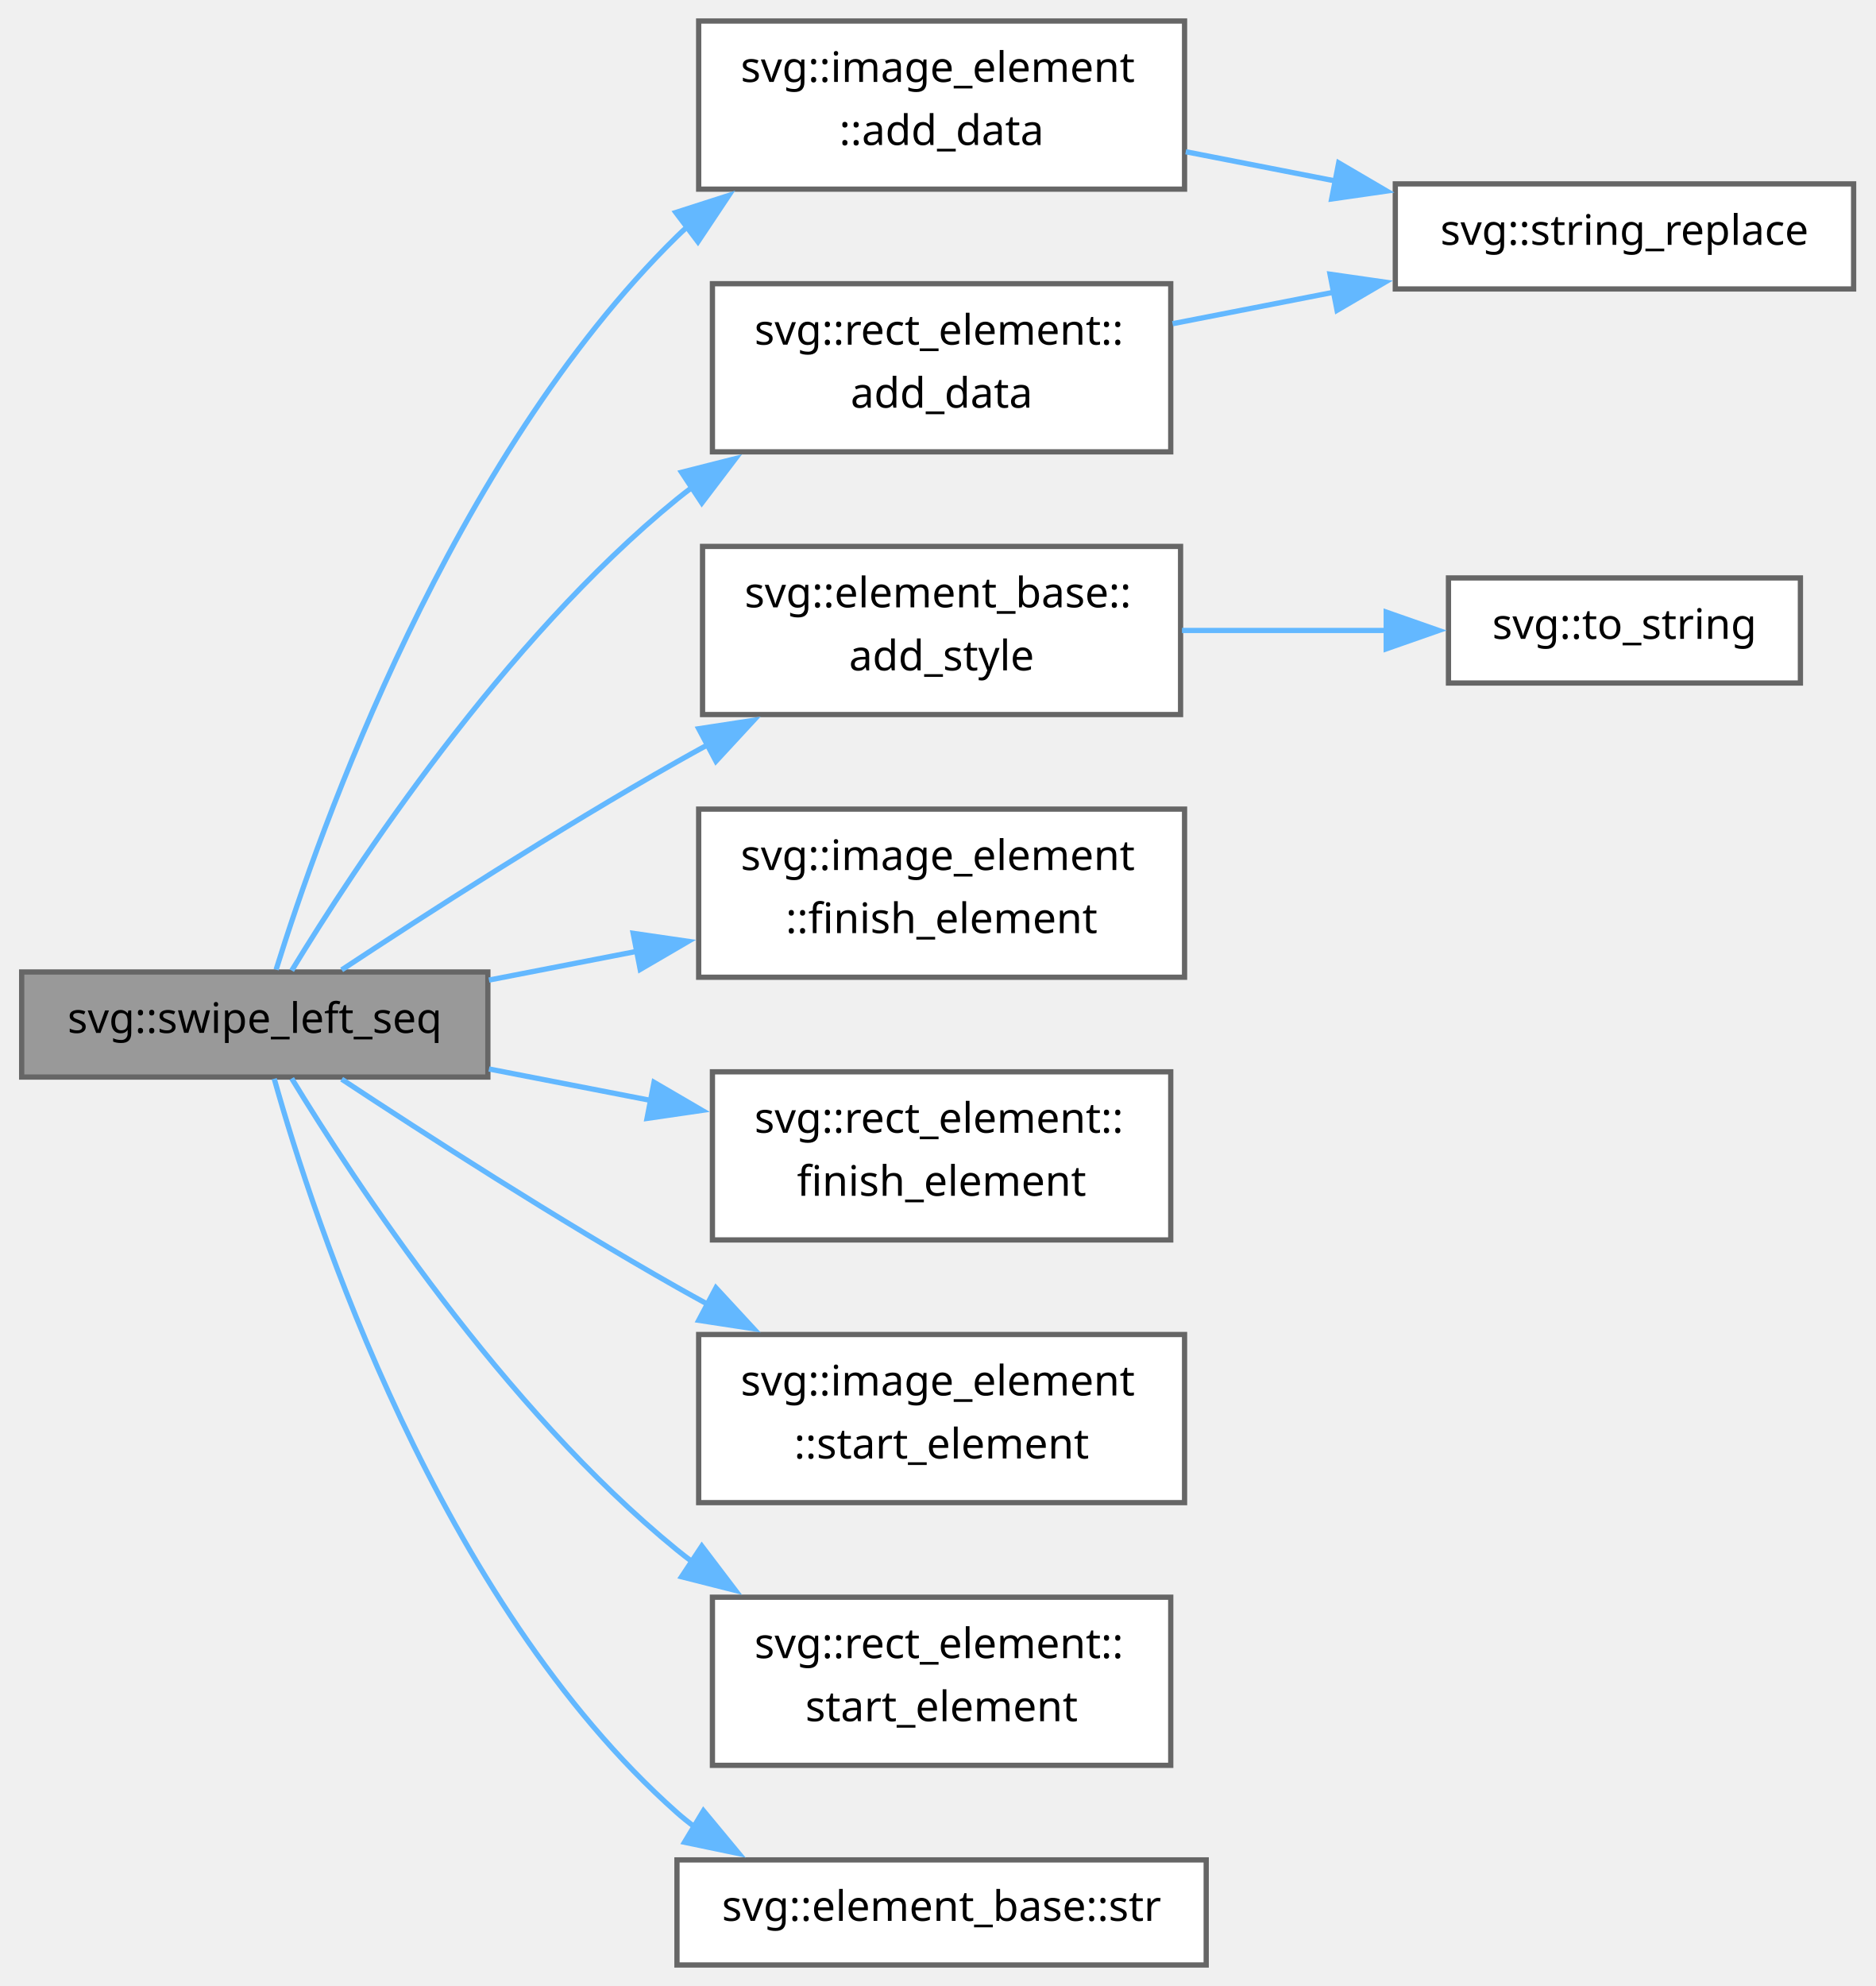
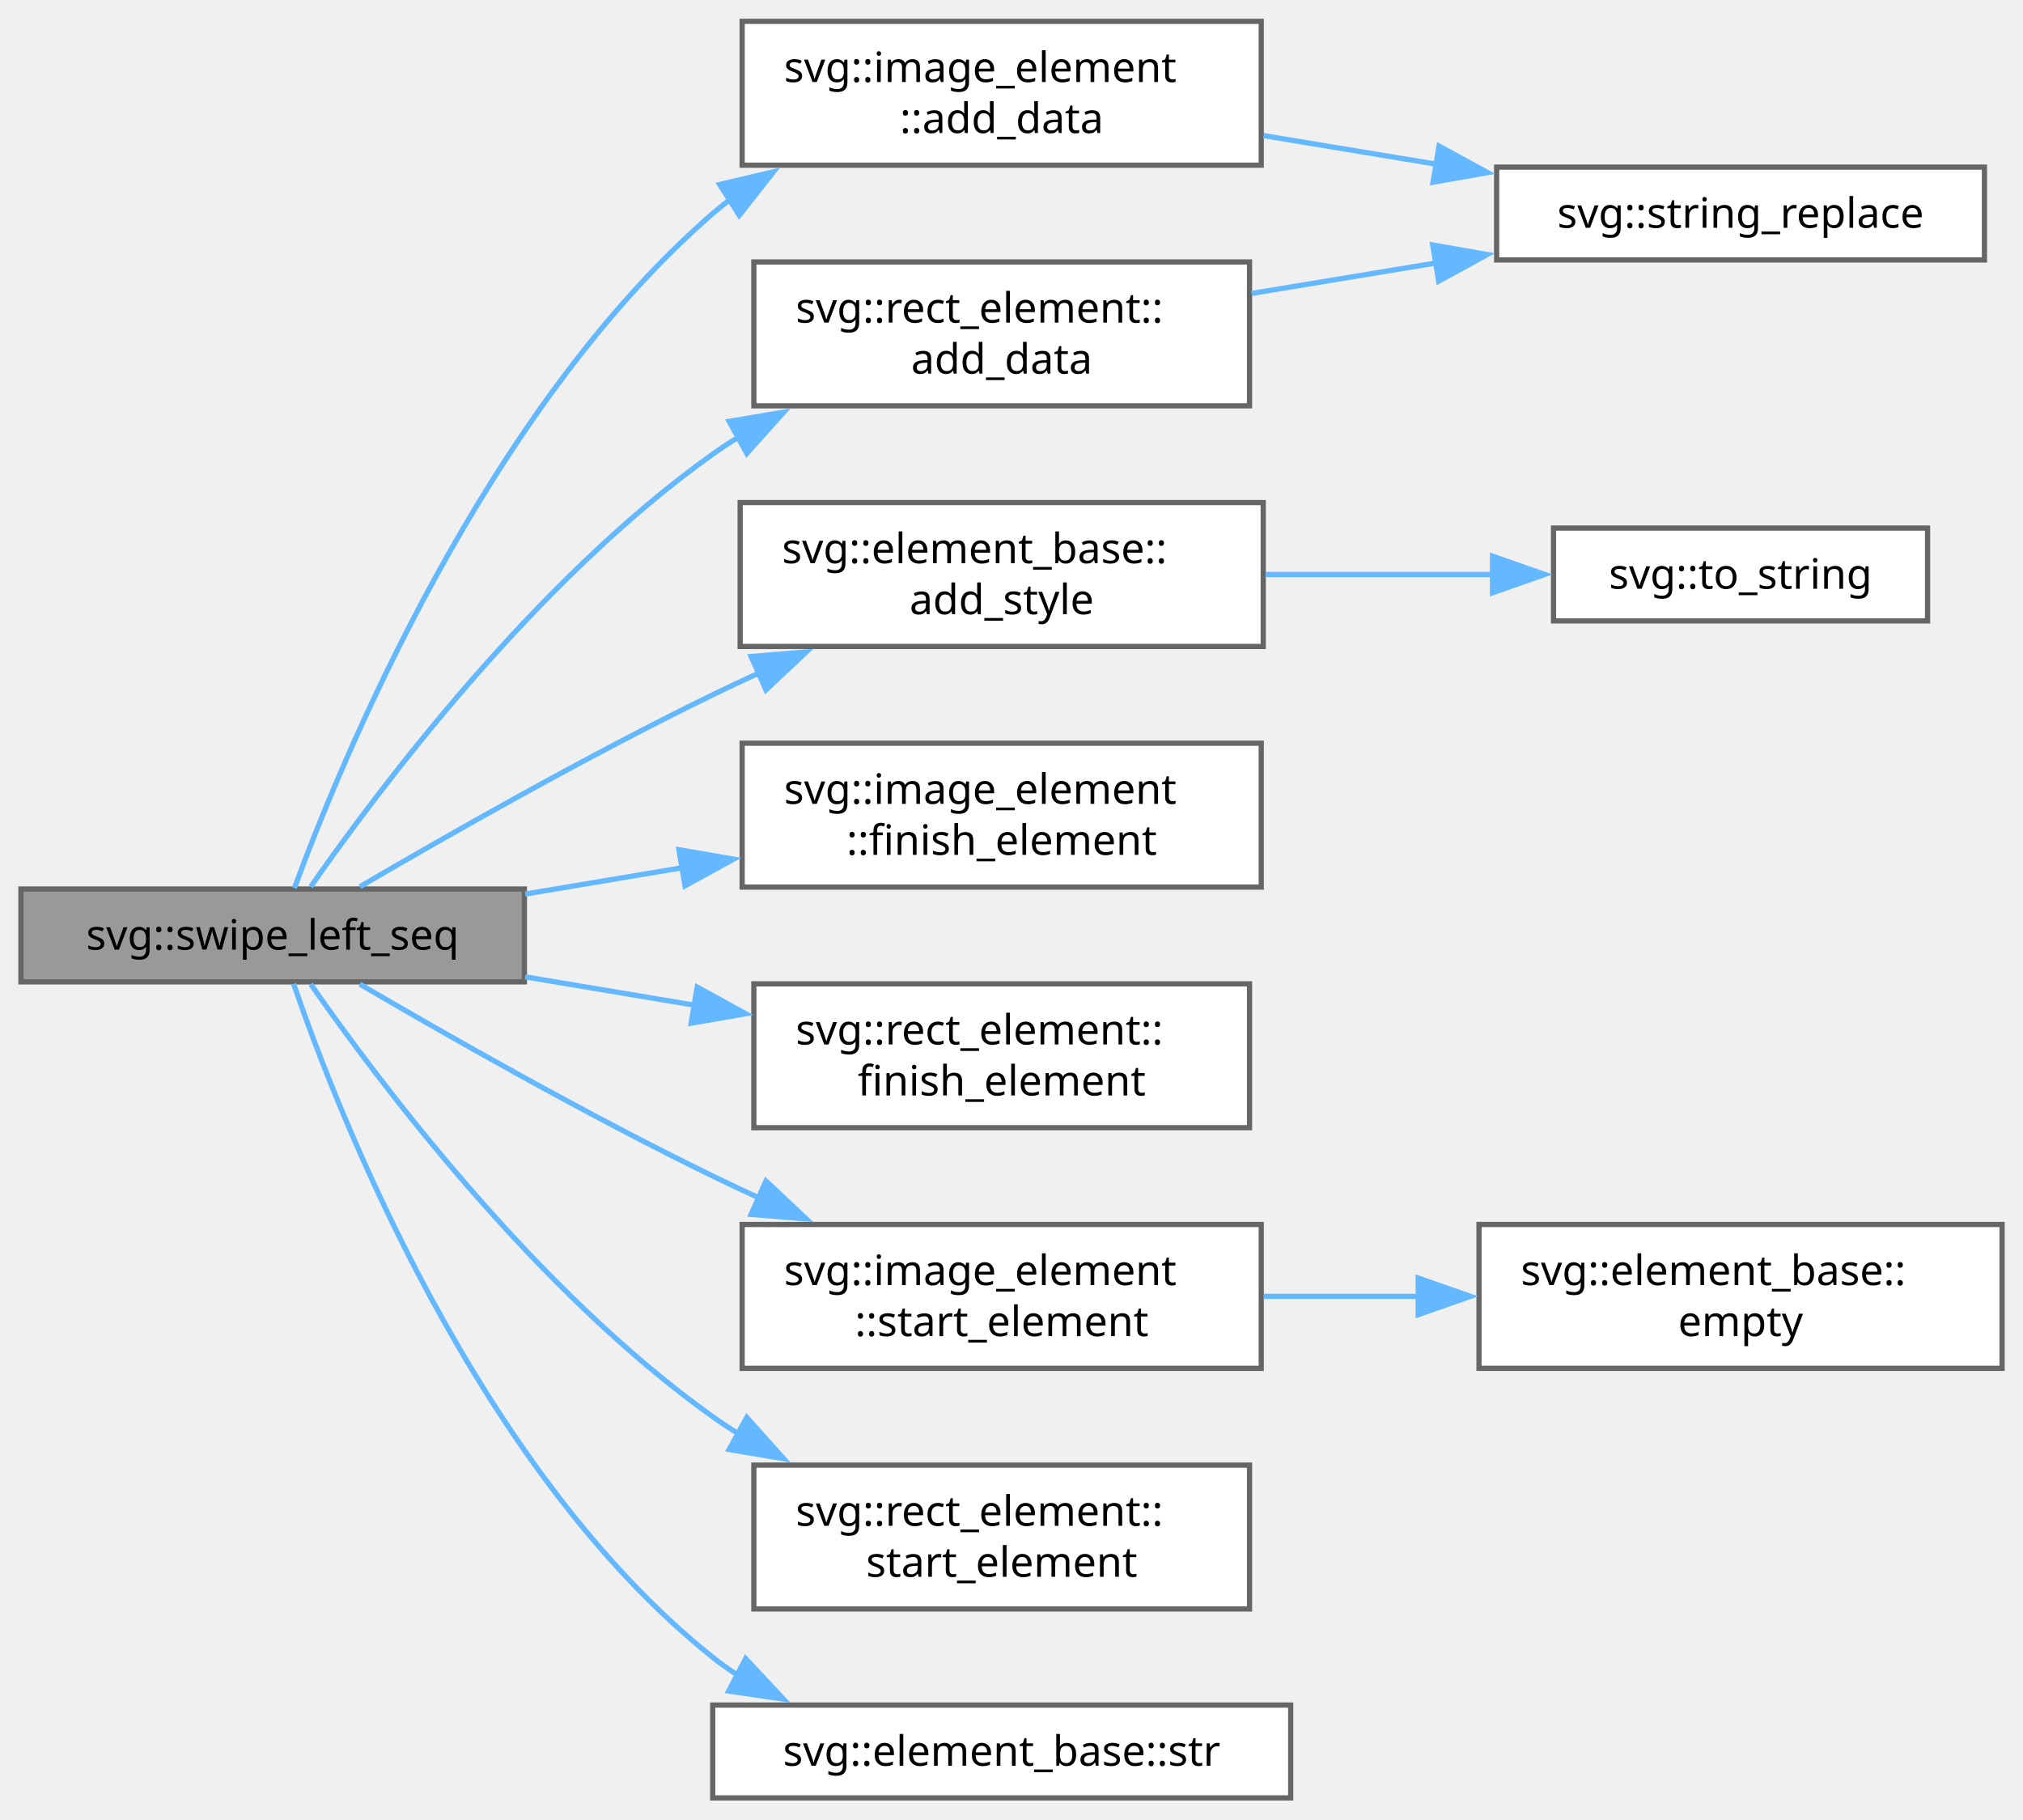
- <svg xmlns="http://www.w3.org/2000/svg" xmlns:xlink="http://www.w3.org/1999/xlink" width="357pt" height="378pt" viewBox="0.00 0.00 356.75 378.00">
-   <g id="graph0" class="graph" transform="scale(1 1) rotate(0) translate(4 374)">
+ <svg xmlns="http://www.w3.org/2000/svg" xmlns:xlink="http://www.w3.org/1999/xlink" width="387pt" height="348pt" viewBox="0.00 0.00 386.75 347.62">
+   <g id="graph0" class="graph" transform="scale(1 1) rotate(0) translate(4 343.62)">
    <g id="Node000001" class="node">
      <g id="a_Node000001">
        <a xlink:title="1 channel start with image, background color is klr each &quot;frame&quot; == string in returned strings has an...">
-           <polygon fill="#999999" stroke="#666666" points="88.75,-189 0,-189 0,-169 88.75,-169 88.75,-189" />
-           <text text-anchor="middle" x="44.38" y="-177.4" font-family="SourceSans" font-size="8.00">svg::swipe_left_seq</text>
+           <polygon fill="#999999" stroke="#666666" points="96.25,-173.75 0,-173.75 0,-156 96.25,-156 96.25,-173.75" />
+           <text text-anchor="middle" x="48.12" y="-162.15" font-family="SourceSans" font-size="8.00">svg::swipe_left_seq</text>
        </a>
      </g>
    </g>
    <g id="Node000002" class="node">
      <g id="a_Node000002">
        <a xlink:href="group__elements.html#abfa06ef3bc0a99045eac1a61c80ce46c" target="_top" xlink:title="Either serialize immediately (as below), or create data structure that adds data to data_vec and then...">
-           <polygon fill="white" stroke="#666666" points="221.38,-370 128.88,-370 128.88,-338 221.38,-338 221.38,-370" />
-           <text text-anchor="start" x="136.88" y="-358.4" font-family="SourceSans" font-size="8.00">svg::image_element</text>
-           <text text-anchor="middle" x="175.12" y="-346.4" font-family="SourceSans" font-size="8.00">::add_data</text>
+           <polygon fill="white" stroke="#666666" points="237.12,-339.62 137.88,-339.62 137.88,-312.12 237.12,-312.12 237.12,-339.62" />
+           <text text-anchor="start" x="145.88" y="-328.02" font-family="SourceSans" font-size="8.00">svg::image_element</text>
+           <text text-anchor="middle" x="187.5" y="-318.27" font-family="SourceSans" font-size="8.00">::add_data</text>
        </a>
      </g>
    </g>
    <g id="edge1_Node000001_Node000002" class="edge">
      <g id="a_edge1_Node000001_Node000002">
        <a xlink:title=" ">
-           <path fill="none" stroke="#63b8ff" d="M48.44,-189.45C56.68,-215.95 81.66,-286.68 124.75,-329 125.37,-329.61 126,-330.2 126.65,-330.78" />
-           <polygon fill="#63b8ff" stroke="#63b8ff" points="124.53,-333.56 134.62,-336.8 128.74,-327.98 124.53,-333.56" />
+           <path fill="none" stroke="#63b8ff" d="M52.29,-173.94C61.16,-198.12 88.53,-264.93 132.25,-302.88 133.34,-303.82 134.47,-304.73 135.63,-305.6" />
+           <polygon fill="#63b8ff" stroke="#63b8ff" points="133.57,-308.43 143.88,-310.86 137.33,-302.53 133.57,-308.43" />
        </a>
      </g>
    </g>
    <g id="Node000004" class="node">
      <g id="a_Node000004">
        <a xlink:href="group__elements.html#a1dd6663d882fb5dd14a47462a77f351b" target="_top" xlink:title="Either serialize immediately (as below), or create data structure that adds data to data_vec and then...">
-           <polygon fill="white" stroke="#666666" points="218.75,-320 131.5,-320 131.5,-288 218.75,-288 218.75,-320" />
-           <text text-anchor="start" x="139.5" y="-308.4" font-family="SourceSans" font-size="8.00">svg::rect_element::</text>
-           <text text-anchor="middle" x="175.12" y="-296.4" font-family="SourceSans" font-size="8.00">add_data</text>
+           <polygon fill="white" stroke="#666666" points="234.88,-293.62 140.12,-293.62 140.12,-266.12 234.88,-266.12 234.88,-293.62" />
+           <text text-anchor="start" x="148.12" y="-282.02" font-family="SourceSans" font-size="8.00">svg::rect_element::</text>
+           <text text-anchor="middle" x="187.5" y="-272.27" font-family="SourceSans" font-size="8.00">add_data</text>
        </a>
      </g>
    </g>
    <g id="edge3_Node000001_Node000004" class="edge">
      <g id="a_edge3_Node000001_Node000004">
        <a xlink:title=" ">
-           <path fill="none" stroke="#63b8ff" d="M51.41,-189.27C63.32,-208.85 91.6,-251.96 124.75,-279 125.7,-279.77 126.68,-280.53 127.68,-281.28" />
-           <polygon fill="#63b8ff" stroke="#63b8ff" points="125.62,-284.11 135.89,-286.71 129.48,-278.27 125.62,-284.11" />
+           <path fill="none" stroke="#63b8ff" d="M55.4,-174.19C68.03,-192.31 98.23,-232.66 132.25,-256.88 133.83,-258 135.46,-259.08 137.15,-260.12" />
+           <polygon fill="#63b8ff" stroke="#63b8ff" points="135.39,-263.15 145.84,-264.91 138.77,-257.02 135.39,-263.15" />
        </a>
      </g>
    </g>
    <g id="Node000005" class="node">
      <g id="a_Node000005">
        <a xlink:href="group__elements.html#a238b38ca99a1cf6c2baf80c8e4338d99" target="_top" xlink:title=" ">
-           <polygon fill="white" stroke="#666666" points="220.62,-270 129.62,-270 129.62,-238 220.62,-238 220.62,-270" />
-           <text text-anchor="start" x="137.62" y="-258.4" font-family="SourceSans" font-size="8.00">svg::element_base::</text>
-           <text text-anchor="middle" x="175.12" y="-246.4" font-family="SourceSans" font-size="8.00">add_style</text>
+           <polygon fill="white" stroke="#666666" points="237.5,-247.62 137.5,-247.62 137.5,-220.12 237.5,-220.12 237.5,-247.62" />
+           <text text-anchor="start" x="145.5" y="-236.03" font-family="SourceSans" font-size="8.00">svg::element_base::</text>
+           <text text-anchor="middle" x="187.5" y="-226.28" font-family="SourceSans" font-size="8.00">add_style</text>
        </a>
      </g>
    </g>
    <g id="edge5_Node000001_Node000005" class="edge">
      <g id="a_edge5_Node000001_Node000005">
        <a xlink:title=" ">
-           <path fill="none" stroke="#63b8ff" d="M60.92,-189.4C76.74,-199.84 102.08,-216.16 124.75,-229 126.66,-230.08 128.63,-231.17 130.62,-232.26" />
-           <polygon fill="#63b8ff" stroke="#63b8ff" points="128.89,-235.3 139.36,-236.9 132.17,-229.12 128.89,-235.3" />
+           <path fill="none" stroke="#63b8ff" d="M64.8,-174.19C81.32,-183.86 108.23,-199.18 132.25,-210.88 135.14,-212.28 138.13,-213.69 141.17,-215.08" />
+           <polygon fill="#63b8ff" stroke="#63b8ff" points="139.59,-218.2 150.15,-219.07 142.43,-211.81 139.59,-218.2" />
        </a>
      </g>
    </g>
    <g id="Node000007" class="node">
      <g id="a_Node000007">
        <a xlink:href="group__elements.html#gad9598e7ef20232bf2eb3e5ed14a4848d" target="_top" xlink:title=" ">
-           <polygon fill="white" stroke="#666666" points="221.38,-220 128.88,-220 128.88,-188 221.38,-188 221.38,-220" />
-           <text text-anchor="start" x="136.88" y="-208.4" font-family="SourceSans" font-size="8.00">svg::image_element</text>
-           <text text-anchor="middle" x="175.12" y="-196.4" font-family="SourceSans" font-size="8.00">::finish_element</text>
+           <polygon fill="white" stroke="#666666" points="237.12,-201.62 137.88,-201.62 137.88,-174.12 237.12,-174.12 237.12,-201.62" />
+           <text text-anchor="start" x="145.88" y="-190.03" font-family="SourceSans" font-size="8.00">svg::image_element</text>
+           <text text-anchor="middle" x="187.5" y="-180.28" font-family="SourceSans" font-size="8.00">::finish_element</text>
        </a>
      </g>
    </g>
    <g id="edge7_Node000001_Node000007" class="edge">
      <g id="a_edge7_Node000001_Node000007">
        <a xlink:title=" ">
-           <path fill="none" stroke="#63b8ff" d="M88.96,-187.46C98.09,-189.24 107.83,-191.13 117.36,-192.98" />
-           <polygon fill="#63b8ff" stroke="#63b8ff" points="116.41,-196.36 126.9,-194.83 117.75,-189.49 116.41,-196.36" />
+           <path fill="none" stroke="#63b8ff" d="M96.4,-172.79C106.1,-174.41 116.43,-176.14 126.51,-177.83" />
+           <polygon fill="#63b8ff" stroke="#63b8ff" points="125.8,-181.26 136.24,-179.46 126.96,-174.36 125.8,-181.26" />
        </a>
      </g>
    </g>
    <g id="Node000008" class="node">
      <g id="a_Node000008">
        <a xlink:href="group__elements.html#gad01750ac554c6bd6871a930c90e17a04" target="_top" xlink:title=" ">
-           <polygon fill="white" stroke="#666666" points="218.75,-170 131.5,-170 131.5,-138 218.75,-138 218.75,-170" />
-           <text text-anchor="start" x="139.5" y="-158.4" font-family="SourceSans" font-size="8.00">svg::rect_element::</text>
-           <text text-anchor="middle" x="175.12" y="-146.4" font-family="SourceSans" font-size="8.00">finish_element</text>
+           <polygon fill="white" stroke="#666666" points="234.88,-155.62 140.12,-155.62 140.12,-128.12 234.88,-128.12 234.88,-155.62" />
+           <text text-anchor="start" x="148.12" y="-144.03" font-family="SourceSans" font-size="8.00">svg::rect_element::</text>
+           <text text-anchor="middle" x="187.5" y="-134.28" font-family="SourceSans" font-size="8.00">finish_element</text>
        </a>
      </g>
    </g>
    <g id="edge8_Node000001_Node000008" class="edge">
      <g id="a_edge8_Node000001_Node000008">
        <a xlink:title=" ">
-           <path fill="none" stroke="#63b8ff" d="M88.96,-170.54C98.93,-168.6 109.64,-166.52 119.98,-164.51" />
-           <polygon fill="#63b8ff" stroke="#63b8ff" points="120.38,-168 129.53,-162.66 119.05,-161.13 120.38,-168" />
+           <path fill="none" stroke="#63b8ff" d="M96.4,-156.96C106.89,-155.2 118.11,-153.33 128.95,-151.51" />
+           <polygon fill="#63b8ff" stroke="#63b8ff" points="129.29,-155 138.57,-149.9 128.13,-148.1 129.29,-155" />
        </a>
      </g>
    </g>
    <g id="Node000009" class="node">
      <g id="a_Node000009">
-         <a xlink:href="group__elements.html#a2dc9aa02a38e4510a6b5bb6e8d17a1f5" target="_top" xlink:title=" ">
-           <polygon fill="white" stroke="#666666" points="221.38,-120 128.88,-120 128.88,-88 221.38,-88 221.38,-120" />
-           <text text-anchor="start" x="136.88" y="-108.4" font-family="SourceSans" font-size="8.00">svg::image_element</text>
-           <text text-anchor="middle" x="175.12" y="-96.4" font-family="SourceSans" font-size="8.00">::start_element</text>
+         <a xlink:href="group__elements.html#af55d63d69abb6ef89ee0460a936085a7" target="_top" xlink:title=" ">
+           <polygon fill="white" stroke="#666666" points="237.12,-109.62 137.88,-109.62 137.88,-82.12 237.12,-82.12 237.12,-109.62" />
+           <text text-anchor="start" x="145.88" y="-98.03" font-family="SourceSans" font-size="8.00">svg::image_element</text>
+           <text text-anchor="middle" x="187.5" y="-88.28" font-family="SourceSans" font-size="8.00">::start_element</text>
        </a>
      </g>
    </g>
    <g id="edge9_Node000001_Node000009" class="edge">
      <g id="a_edge9_Node000001_Node000009">
        <a xlink:title=" ">
-           <path fill="none" stroke="#63b8ff" d="M60.92,-168.6C76.74,-158.16 102.08,-141.84 124.75,-129 126.66,-127.92 128.63,-126.83 130.62,-125.74" />
-           <polygon fill="#63b8ff" stroke="#63b8ff" points="132.17,-128.88 139.36,-121.1 128.89,-122.7 132.17,-128.88" />
-         </a>
-       </g>
-     </g>
-     <g id="Node000010" class="node">
-       <g id="a_Node000010">
-         <a xlink:href="group__elements.html#a1e0ed5e9dfe1244317a87d7e6774348b" target="_top" xlink:title=" ">
-           <polygon fill="white" stroke="#666666" points="218.75,-70 131.5,-70 131.5,-38 218.75,-38 218.75,-70" />
-           <text text-anchor="start" x="139.5" y="-58.4" font-family="SourceSans" font-size="8.00">svg::rect_element::</text>
-           <text text-anchor="middle" x="175.12" y="-46.4" font-family="SourceSans" font-size="8.00">start_element</text>
-         </a>
-       </g>
-     </g>
-     <g id="edge10_Node000001_Node000010" class="edge">
-       <g id="a_edge10_Node000001_Node000010">
-         <a xlink:title=" ">
-           <path fill="none" stroke="#63b8ff" d="M51.41,-168.73C63.32,-149.15 91.6,-106.04 124.75,-79 125.7,-78.23 126.68,-77.47 127.68,-76.72" />
-           <polygon fill="#63b8ff" stroke="#63b8ff" points="129.48,-79.73 135.89,-71.29 125.62,-73.89 129.48,-79.73" />
+           <path fill="none" stroke="#63b8ff" d="M64.8,-155.56C81.32,-145.89 108.23,-130.57 132.25,-118.88 135.14,-117.47 138.13,-116.06 141.17,-114.67" />
+           <polygon fill="#63b8ff" stroke="#63b8ff" points="142.43,-117.94 150.15,-110.68 139.59,-111.55 142.43,-117.94" />
        </a>
      </g>
    </g>
    <g id="Node000011" class="node">
      <g id="a_Node000011">
-         <a xlink:href="group__elements.html#ad893ef9c13a15464c96d8a85c08af30f" target="_top" xlink:title=" ">
-           <polygon fill="white" stroke="#666666" points="225.5,-20 124.75,-20 124.75,0 225.5,0 225.5,-20" />
-           <text text-anchor="middle" x="175.12" y="-8.4" font-family="SourceSans" font-size="8.00">svg::element_base::str</text>
+         <a xlink:href="group__elements.html#a1e0ed5e9dfe1244317a87d7e6774348b" target="_top" xlink:title=" ">
+           <polygon fill="white" stroke="#666666" points="234.88,-63.62 140.12,-63.62 140.12,-36.12 234.88,-36.12 234.88,-63.62" />
+           <text text-anchor="start" x="148.12" y="-52.02" font-family="SourceSans" font-size="8.00">svg::rect_element::</text>
+           <text text-anchor="middle" x="187.5" y="-42.27" font-family="SourceSans" font-size="8.00">start_element</text>
        </a>
      </g>
    </g>
    <g id="edge11_Node000001_Node000011" class="edge">
      <g id="a_edge11_Node000001_Node000011">
        <a xlink:title=" ">
-           <path fill="none" stroke="#63b8ff" d="M48.08,-168.68C55.62,-141.86 79.35,-69.28 124.75,-29 125.83,-28.04 126.97,-27.13 128.15,-26.26" />
-           <polygon fill="#63b8ff" stroke="#63b8ff" points="129.79,-29.35 136.55,-21.2 126.18,-23.36 129.79,-29.35" />
+           <path fill="none" stroke="#63b8ff" d="M55.4,-155.56C68.03,-137.44 98.23,-97.09 132.25,-72.88 133.83,-71.75 135.46,-70.67 137.15,-69.63" />
+           <polygon fill="#63b8ff" stroke="#63b8ff" points="138.77,-72.73 145.84,-64.84 135.39,-66.6 138.77,-72.73" />
+         </a>
+       </g>
+     </g>
+     <g id="Node000012" class="node">
+       <g id="a_Node000012">
+         <a xlink:href="group__elements.html#ad893ef9c13a15464c96d8a85c08af30f" target="_top" xlink:title=" ">
+           <polygon fill="white" stroke="#666666" points="242.75,-17.75 132.25,-17.75 132.25,0 242.75,0 242.75,-17.75" />
+           <text text-anchor="middle" x="187.5" y="-6.15" font-family="SourceSans" font-size="8.00">svg::element_base::str</text>
+         </a>
+       </g>
+     </g>
+     <g id="edge12_Node000001_Node000012" class="edge">
+       <g id="a_edge12_Node000001_Node000012">
+         <a xlink:title=" ">
+           <path fill="none" stroke="#63b8ff" d="M52.13,-155.62C60.59,-130.94 87.03,-63.03 132.25,-26.88 133.77,-25.66 135.37,-24.53 137.04,-23.47" />
+           <polygon fill="#63b8ff" stroke="#63b8ff" points="138.55,-26.63 145.79,-18.89 135.3,-20.43 138.55,-26.63" />
        </a>
      </g>
    </g>
    <g id="Node000003" class="node">
      <g id="a_Node000003">
        <a xlink:href="namespacesvg.html#a48ac748e89e22789d1772326a98dd7b6" target="_top" xlink:title=" ">
-           <polygon fill="white" stroke="#666666" points="348.75,-339 261.5,-339 261.5,-319 348.75,-319 348.75,-339" />
-           <text text-anchor="middle" x="305.12" y="-327.4" font-family="SourceSans" font-size="8.00">svg::string_replace</text>
+           <polygon fill="white" stroke="#666666" points="375.38,-311.75 282.12,-311.75 282.12,-294 375.38,-294 375.38,-311.75" />
+           <text text-anchor="middle" x="328.75" y="-300.15" font-family="SourceSans" font-size="8.00">svg::string_replace</text>
        </a>
      </g>
    </g>
    <g id="edge2_Node000002_Node000003" class="edge">
      <g id="a_edge2_Node000002_Node000003">
        <a xlink:title=" ">
-           <path fill="none" stroke="#63b8ff" d="M221.61,-345.12C230.91,-343.3 240.78,-341.37 250.33,-339.51" />
-           <polygon fill="#63b8ff" stroke="#63b8ff" points="250.72,-343 259.87,-337.64 249.38,-336.13 250.72,-343" />
+           <path fill="none" stroke="#63b8ff" d="M237.59,-317.77C248.29,-316 259.69,-314.12 270.66,-312.3" />
+           <polygon fill="#63b8ff" stroke="#63b8ff" points="271.11,-315.78 280.4,-310.7 269.97,-308.87 271.11,-315.78" />
        </a>
      </g>
    </g>
    <g id="edge4_Node000004_Node000003" class="edge">
      <g id="a_edge4_Node000004_Node000003">
        <a xlink:title=" ">
-           <path fill="none" stroke="#63b8ff" d="M219.1,-312.39C229.02,-314.33 239.7,-316.42 250.03,-318.43" />
-           <polygon fill="#63b8ff" stroke="#63b8ff" points="249.07,-321.81 259.56,-320.3 250.41,-314.94 249.07,-321.81" />
+           <path fill="none" stroke="#63b8ff" d="M235.26,-287.6C246.63,-289.48 258.92,-291.51 270.72,-293.46" />
+           <polygon fill="#63b8ff" stroke="#63b8ff" points="269.9,-296.87 280.33,-295.04 271.04,-289.96 269.9,-296.87" />
        </a>
      </g>
    </g>
    <g id="Node000006" class="node">
      <g id="a_Node000006">
        <a xlink:href="namespacesvg.html#a36b1c48ad4601b205790e3772ad0a7b6" target="_top" xlink:title=" ">
-           <polygon fill="white" stroke="#666666" points="338.62,-264 271.62,-264 271.62,-244 338.62,-244 338.62,-264" />
-           <text text-anchor="middle" x="305.12" y="-252.4" font-family="SourceSans" font-size="8.00">svg::to_string</text>
+           <polygon fill="white" stroke="#666666" points="364.5,-242.75 293,-242.75 293,-225 364.5,-225 364.5,-242.75" />
+           <text text-anchor="middle" x="328.75" y="-231.15" font-family="SourceSans" font-size="8.00">svg::to_string</text>
        </a>
      </g>
    </g>
    <g id="edge6_Node000005_Node000006" class="edge">
      <g id="a_edge6_Node000005_Node000006">
        <a xlink:title=" ">
-           <path fill="none" stroke="#63b8ff" d="M220.89,-254C233.59,-254 247.4,-254 260.05,-254" />
-           <polygon fill="#63b8ff" stroke="#63b8ff" points="259.77,-257.5 269.77,-254 259.77,-250.5 259.77,-257.5" />
+           <path fill="none" stroke="#63b8ff" d="M237.99,-233.88C252.16,-233.88 267.54,-233.88 281.51,-233.88" />
+           <polygon fill="#63b8ff" stroke="#63b8ff" points="281.33,-237.38 291.33,-233.88 281.33,-230.38 281.33,-237.38" />
+         </a>
+       </g>
+     </g>
+     <g id="Node000010" class="node">
+       <g id="a_Node000010">
+         <a xlink:href="group__elements.html#ad192becf9565fd5d15094d275e207481" target="_top" xlink:title="Empty when the output buffer is.">
+           <polygon fill="white" stroke="#666666" points="378.75,-109.62 278.75,-109.62 278.75,-82.12 378.75,-82.12 378.75,-109.62" />
+           <text text-anchor="start" x="286.75" y="-98.03" font-family="SourceSans" font-size="8.00">svg::element_base::</text>
+           <text text-anchor="middle" x="328.75" y="-88.28" font-family="SourceSans" font-size="8.00">empty</text>
+         </a>
+       </g>
+     </g>
+     <g id="edge10_Node000009_Node000010" class="edge">
+       <g id="a_edge10_Node000009_Node000010">
+         <a xlink:title=" ">
+           <path fill="none" stroke="#63b8ff" d="M237.59,-95.88C247.16,-95.88 257.3,-95.88 267.19,-95.88" />
+           <polygon fill="#63b8ff" stroke="#63b8ff" points="267.12,-99.38 277.12,-95.88 267.12,-92.38 267.12,-99.38" />
        </a>
      </g>
    </g>
  </g>
</svg>
